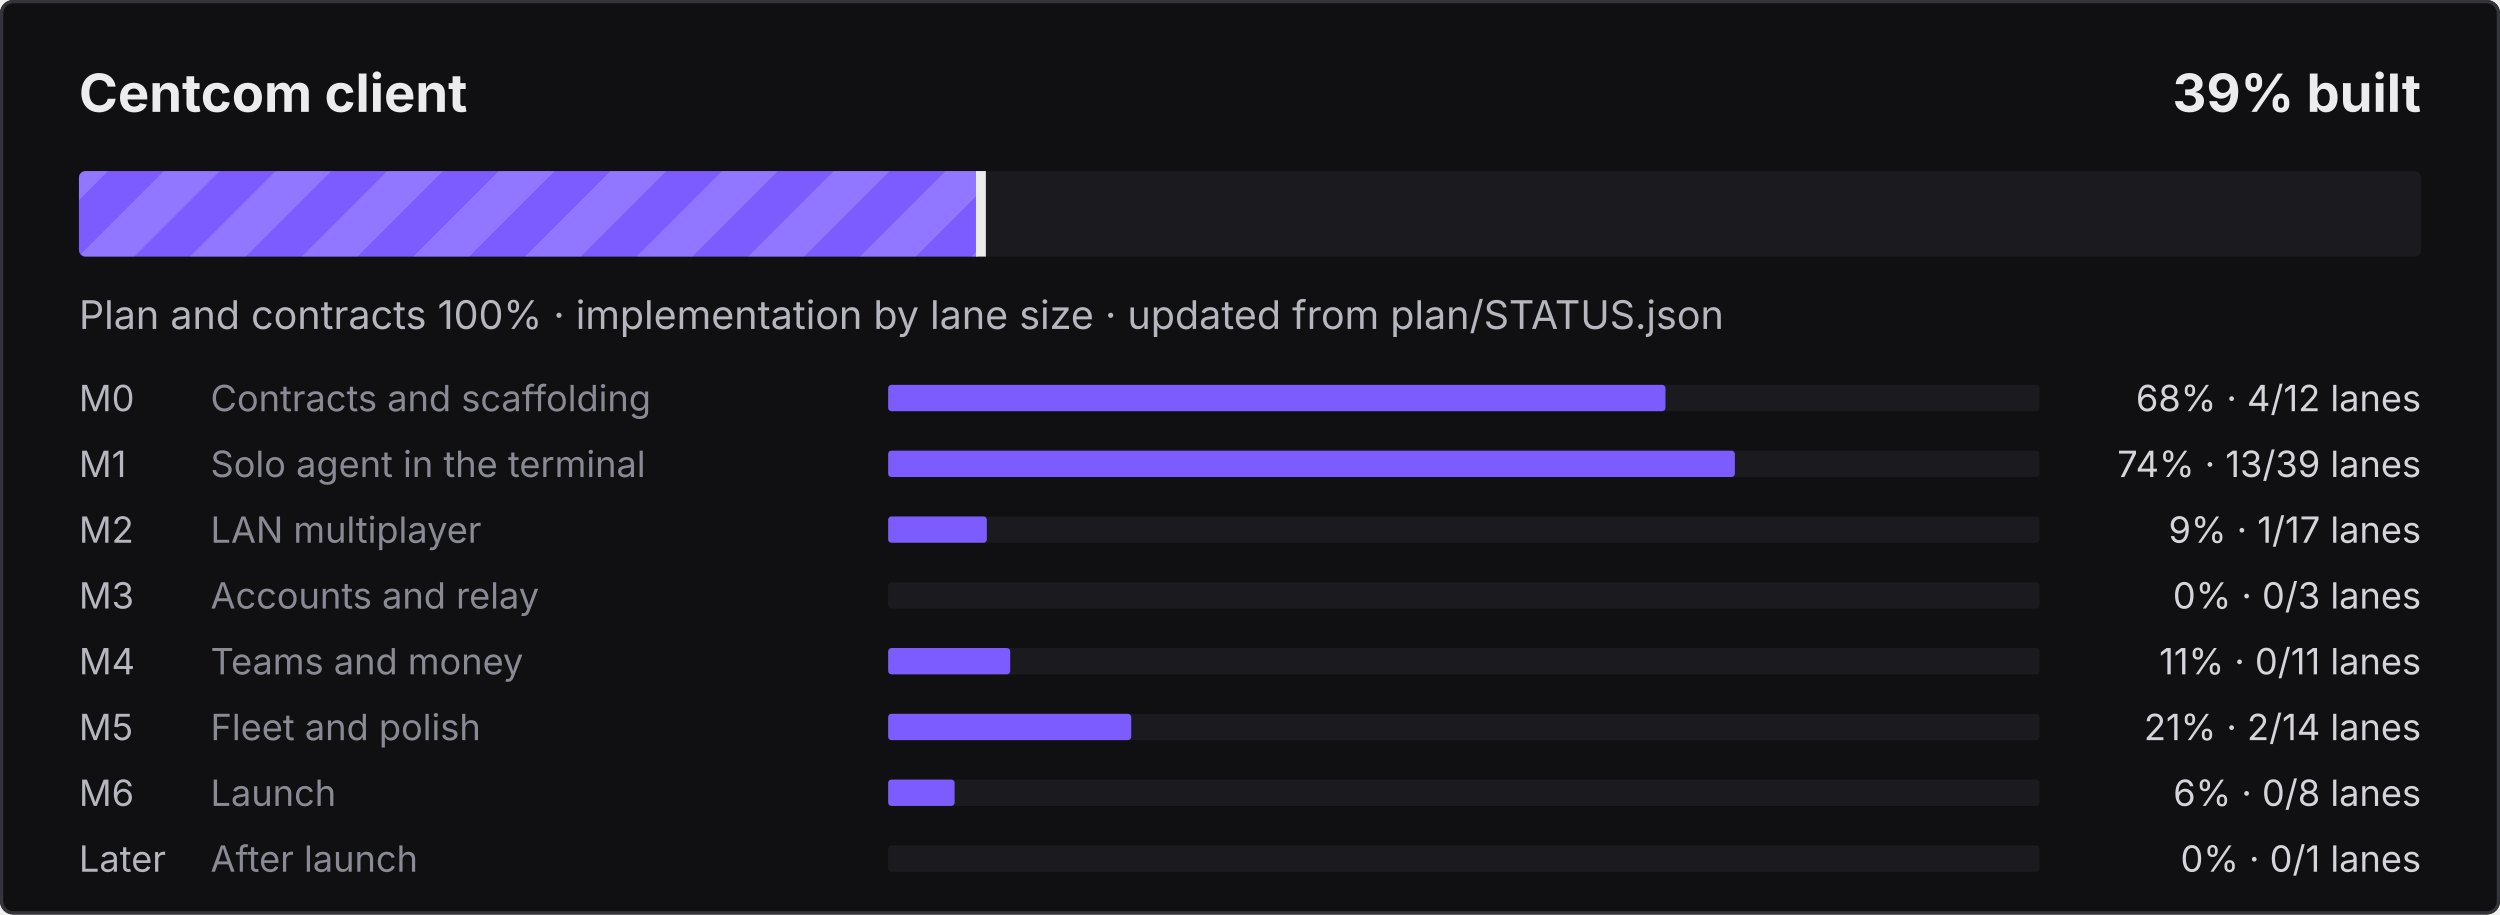
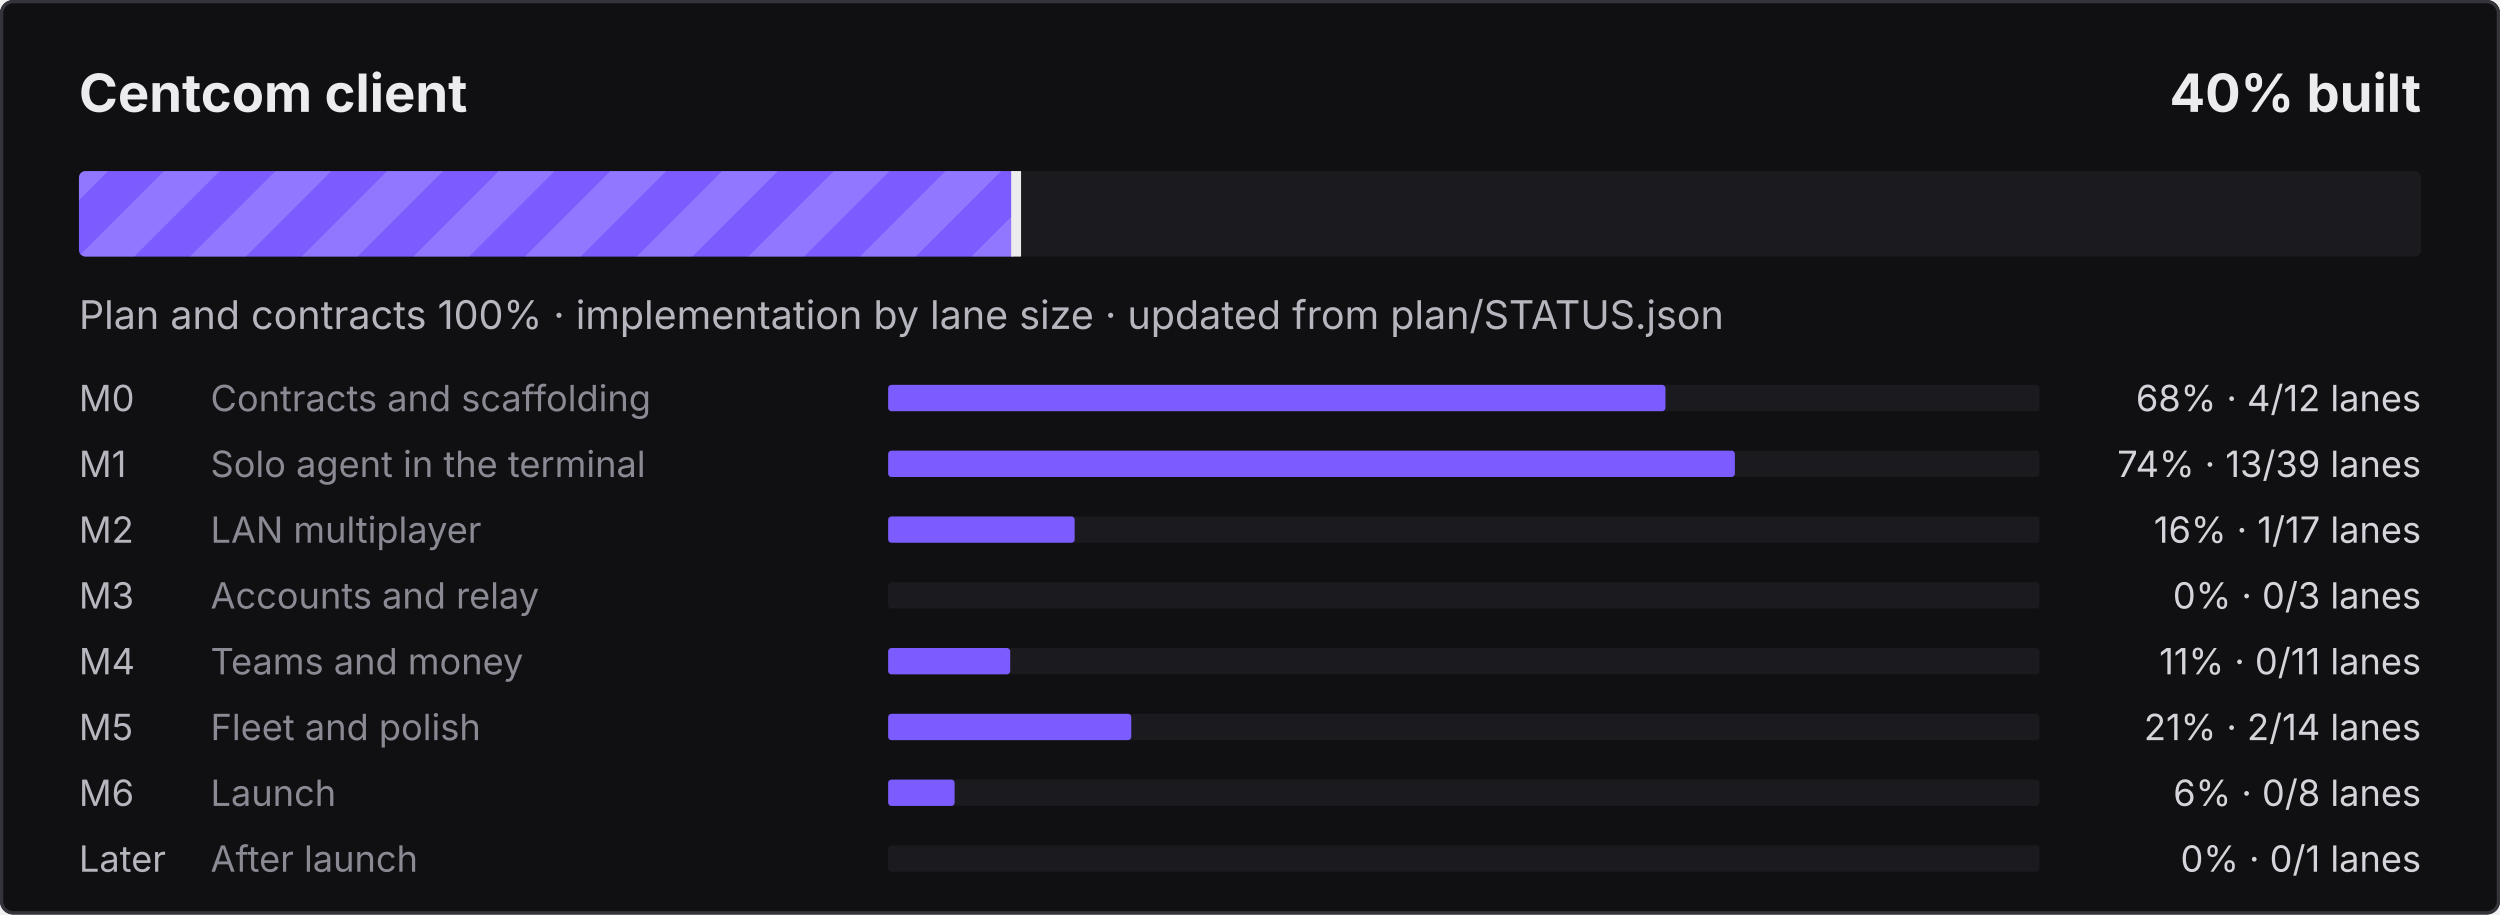
- <svg xmlns="http://www.w3.org/2000/svg" width="760" height="278" viewBox="0 0 760 278" role="img" aria-label="Centcom client: 39% built">
+ <svg xmlns="http://www.w3.org/2000/svg" width="760" height="278" viewBox="0 0 760 278" role="img" aria-label="Centcom client: 40% built">
  <defs>
    <pattern id="s" width="24" height="24" patternUnits="userSpaceOnUse" patternTransform="rotate(45)">
      <rect width="12" height="24" fill="#fff" fill-opacity=".16" />
    </pattern>
    <clipPath id="c">
      <rect x="24" y="52" width="712" height="26" rx="2" />
    </clipPath>
  </defs>
  <style>@keyframes mv{to{transform:translateX(24px)}}
.st{animation:mv .9s linear infinite}text{font-family:ui-sans-serif,system-ui,-apple-system,"Segoe UI",sans-serif}
@media (prefers-reduced-motion:reduce){.st{animation:none}}</style>
  <rect width="760" height="278" rx="4" fill="#101012" />
  <rect x=".5" y=".5" width="759" height="277" rx="3.5" fill="none" stroke="#34343B" />
  <text x="24" y="34" fill="#ECECEF" font-size="16" font-weight="700">Centcom client</text>
-   <text x="736" y="34" fill="#ECECEF" font-size="16" font-weight="700" text-anchor="end">39% built</text>
+   <text x="736" y="34" fill="#ECECEF" font-size="16" font-weight="700" text-anchor="end">40% built</text>
  <rect x="24" y="52" width="712" height="26" rx="2" fill="#1B1B1F" />
  <clipPath id="cf">
-     <rect x="24" y="52" width="274.7" height="26" rx="2" />
+     <rect x="24" y="52" width="285.4" height="26" rx="2" />
  </clipPath>
  <g clip-path="url(#cf)">
-     <rect x="24" y="52" width="274.7" height="26" fill="#7C5CFF" />
-     <rect x="0" y="52" width="322.7" height="26" fill="url(#s)" class="st" />
+     <rect x="24" y="52" width="285.4" height="26" fill="#7C5CFF" />
+     <rect x="0" y="52" width="333.4" height="26" fill="url(#s)" class="st" />
  </g>
-   <rect x="296.7" y="52" width="3" height="26" fill="#ECECEF" />
+   <rect x="307.4" y="52" width="3" height="26" fill="#ECECEF" />
  <text x="24" y="100" fill="#B6B6BE" font-size="12">Plan and contracts 100% · implementation by lane size · updated from plan/STATUS.json</text>
  <text x="24" y="125" fill="#B6B6BE" font-size="11">M0</text>
  <text x="64" y="125" fill="#8A8A94" font-size="11">Contracts and scaffolding</text>
  <rect x="270" y="117" width="350" height="8" rx="1" fill="#1B1B1F" />
  <rect x="270" y="117" width="236.3" height="8" rx="1" fill="#7C5CFF" />
  <text x="736" y="125" fill="#D4D4DA" font-size="11" text-anchor="end">68% · 4/12 lanes</text>
  <text x="24" y="145" fill="#B6B6BE" font-size="11">M1</text>
  <text x="64" y="145" fill="#8A8A94" font-size="11">Solo agent in the terminal</text>
  <rect x="270" y="137" width="350" height="8" rx="1" fill="#1B1B1F" />
  <rect x="270" y="137" width="257.4" height="8" rx="1" fill="#7C5CFF" />
  <text x="736" y="145" fill="#D4D4DA" font-size="11" text-anchor="end">74% · 13/39 lanes</text>
  <text x="24" y="165" fill="#B6B6BE" font-size="11">M2</text>
  <text x="64" y="165" fill="#8A8A94" font-size="11">LAN multiplayer</text>
  <rect x="270" y="157" width="350" height="8" rx="1" fill="#1B1B1F" />
-   <rect x="270" y="157" width="30.0" height="8" rx="1" fill="#7C5CFF" />
-   <text x="736" y="165" fill="#D4D4DA" font-size="11" text-anchor="end">9% · 1/17 lanes</text>
+   <rect x="270" y="157" width="56.7" height="8" rx="1" fill="#7C5CFF" />
+   <text x="736" y="165" fill="#D4D4DA" font-size="11" text-anchor="end">16% · 1/17 lanes</text>
  <text x="24" y="185" fill="#B6B6BE" font-size="11">M3</text>
  <text x="64" y="185" fill="#8A8A94" font-size="11">Accounts and relay</text>
  <rect x="270" y="177" width="350" height="8" rx="1" fill="#1B1B1F" />
  <text x="736" y="185" fill="#D4D4DA" font-size="11" text-anchor="end">0% · 0/3 lanes</text>
  <text x="24" y="205" fill="#B6B6BE" font-size="11">M4</text>
  <text x="64" y="205" fill="#8A8A94" font-size="11">Teams and money</text>
  <rect x="270" y="197" width="350" height="8" rx="1" fill="#1B1B1F" />
  <rect x="270" y="197" width="37.1" height="8" rx="1" fill="#7C5CFF" />
  <text x="736" y="205" fill="#D4D4DA" font-size="11" text-anchor="end">11% · 0/11 lanes</text>
  <text x="24" y="225" fill="#B6B6BE" font-size="11">M5</text>
  <text x="64" y="225" fill="#8A8A94" font-size="11">Fleet and polish</text>
  <rect x="270" y="217" width="350" height="8" rx="1" fill="#1B1B1F" />
  <rect x="270" y="217" width="73.9" height="8" rx="1" fill="#7C5CFF" />
  <text x="736" y="225" fill="#D4D4DA" font-size="11" text-anchor="end">21% · 2/14 lanes</text>
  <text x="24" y="245" fill="#B6B6BE" font-size="11">M6</text>
  <text x="64" y="245" fill="#8A8A94" font-size="11">Launch</text>
  <rect x="270" y="237" width="350" height="8" rx="1" fill="#1B1B1F" />
  <rect x="270" y="237" width="20.2" height="8" rx="1" fill="#7C5CFF" />
  <text x="736" y="245" fill="#D4D4DA" font-size="11" text-anchor="end">6% · 0/8 lanes</text>
  <text x="24" y="265" fill="#B6B6BE" font-size="11">Later</text>
  <text x="64" y="265" fill="#8A8A94" font-size="11">After launch</text>
  <rect x="270" y="257" width="350" height="8" rx="1" fill="#1B1B1F" />
  <text x="736" y="265" fill="#D4D4DA" font-size="11" text-anchor="end">0% · 0/1 lanes</text>
</svg>
